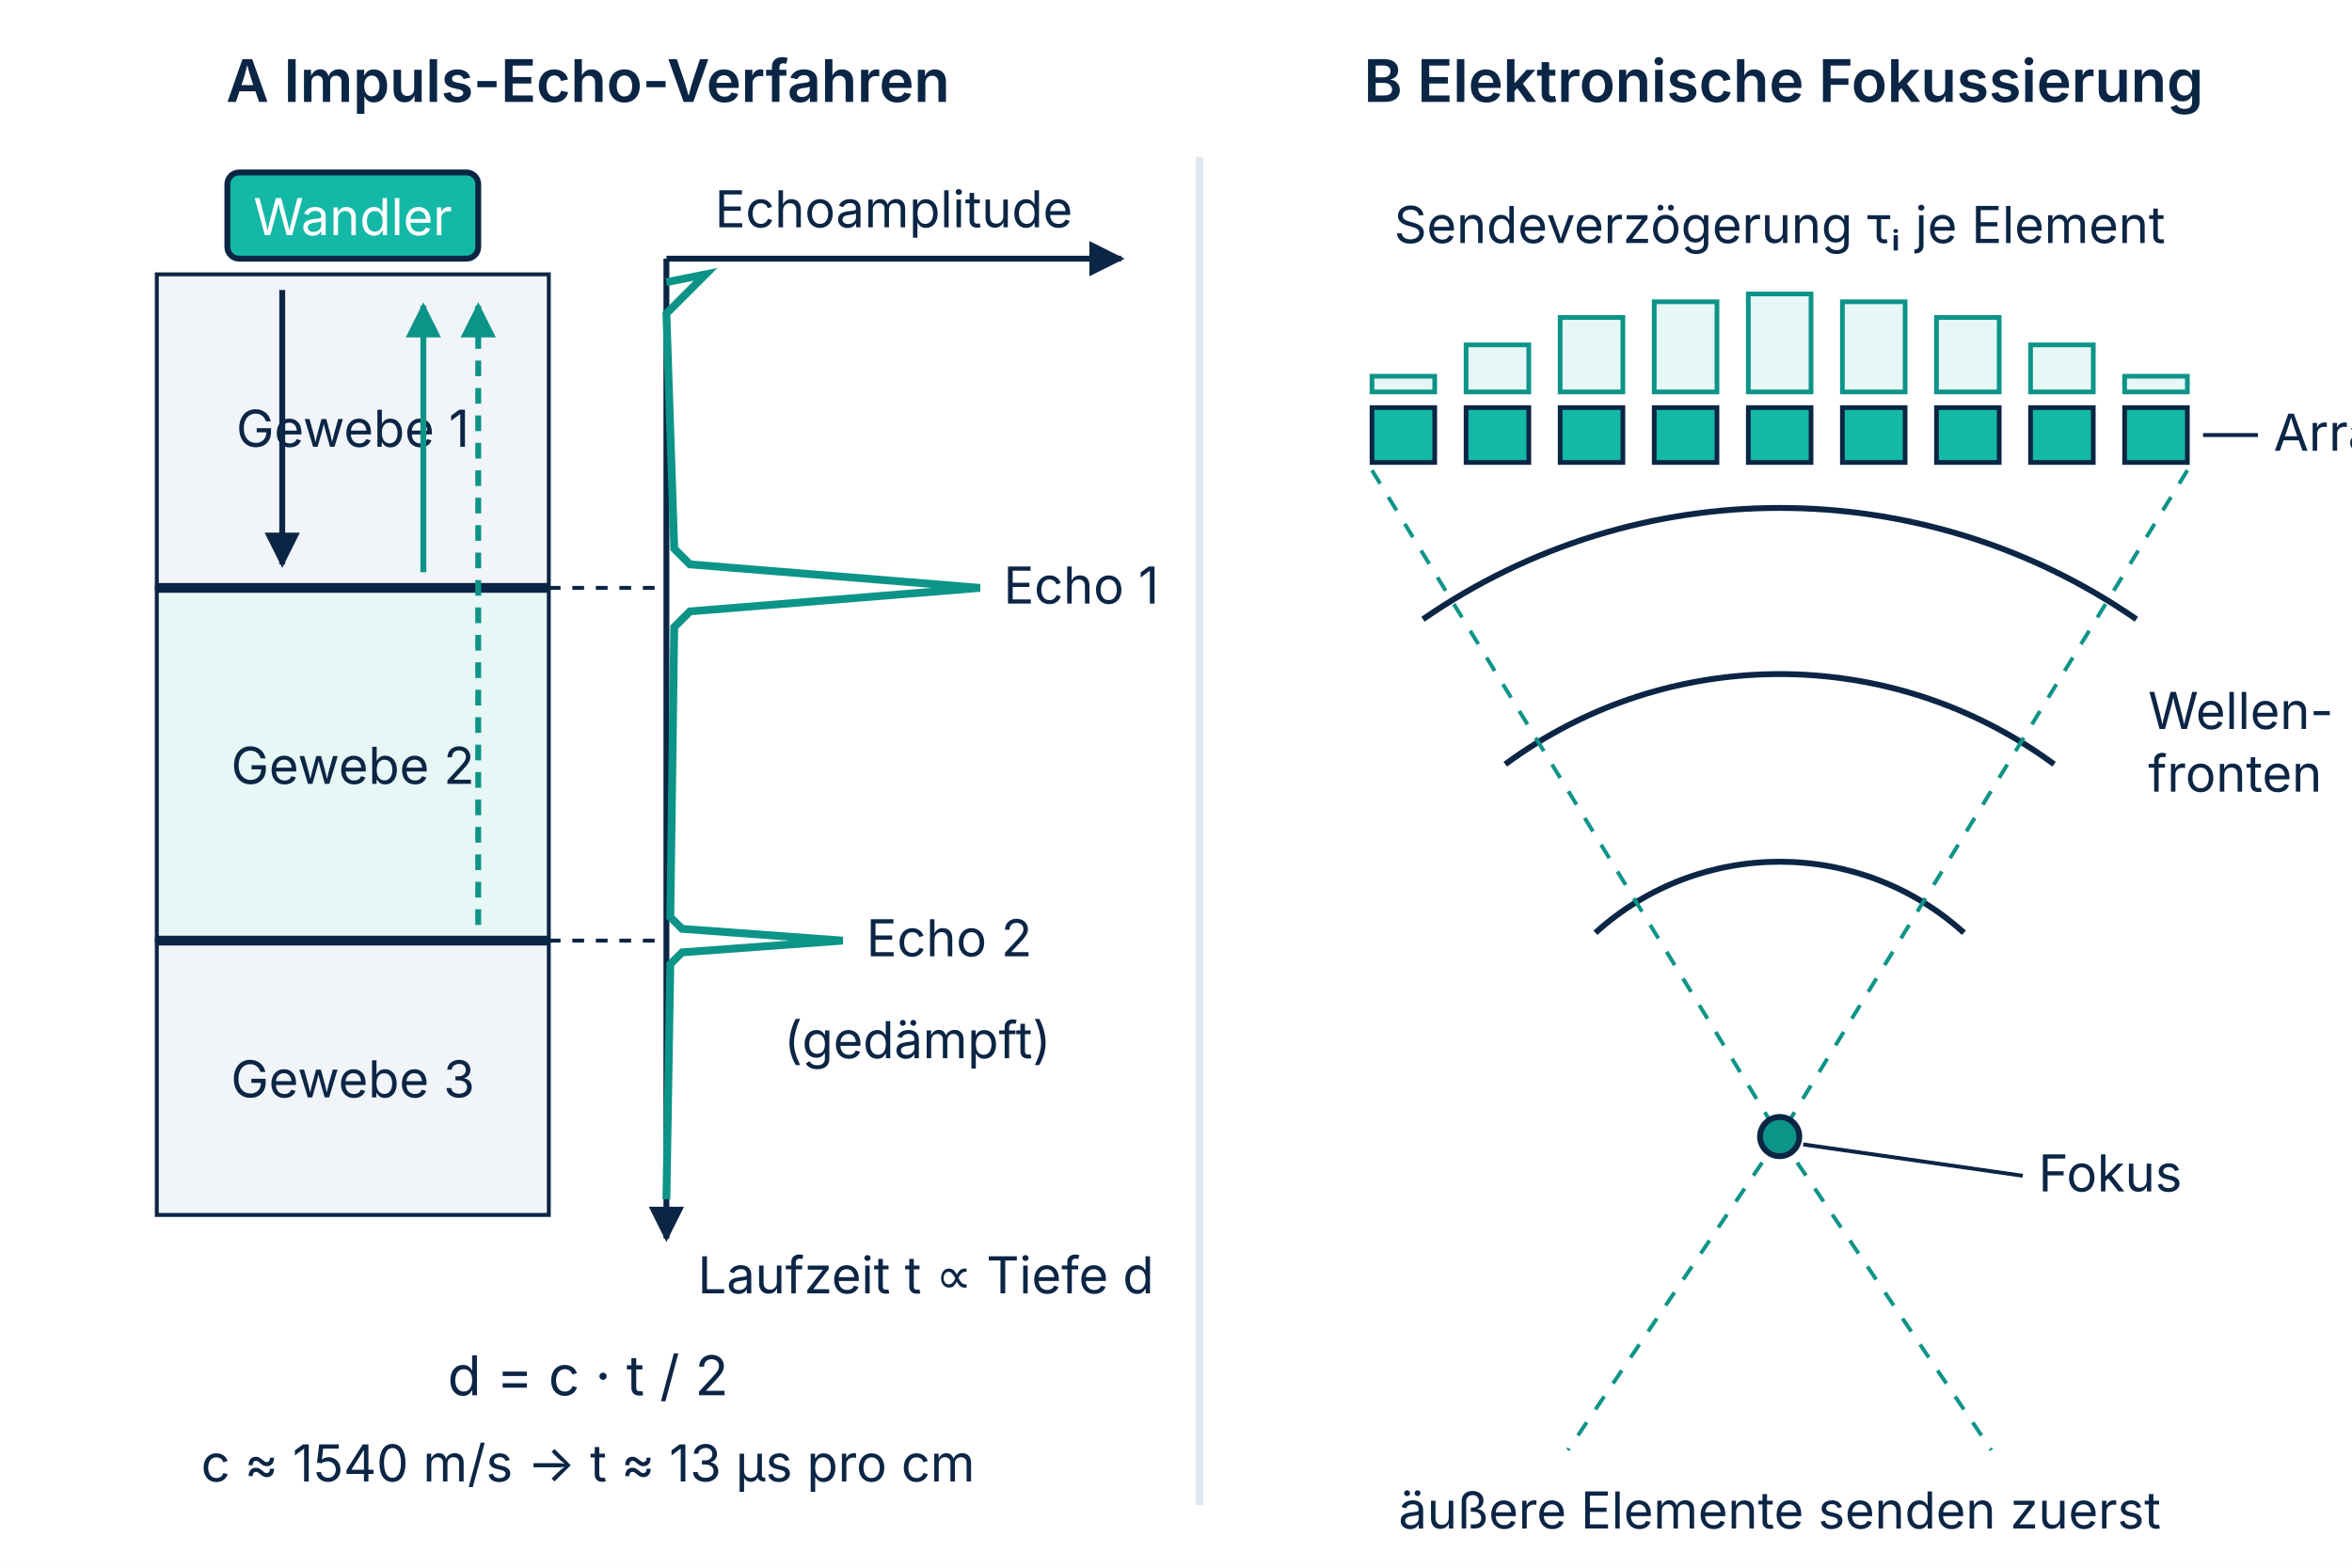
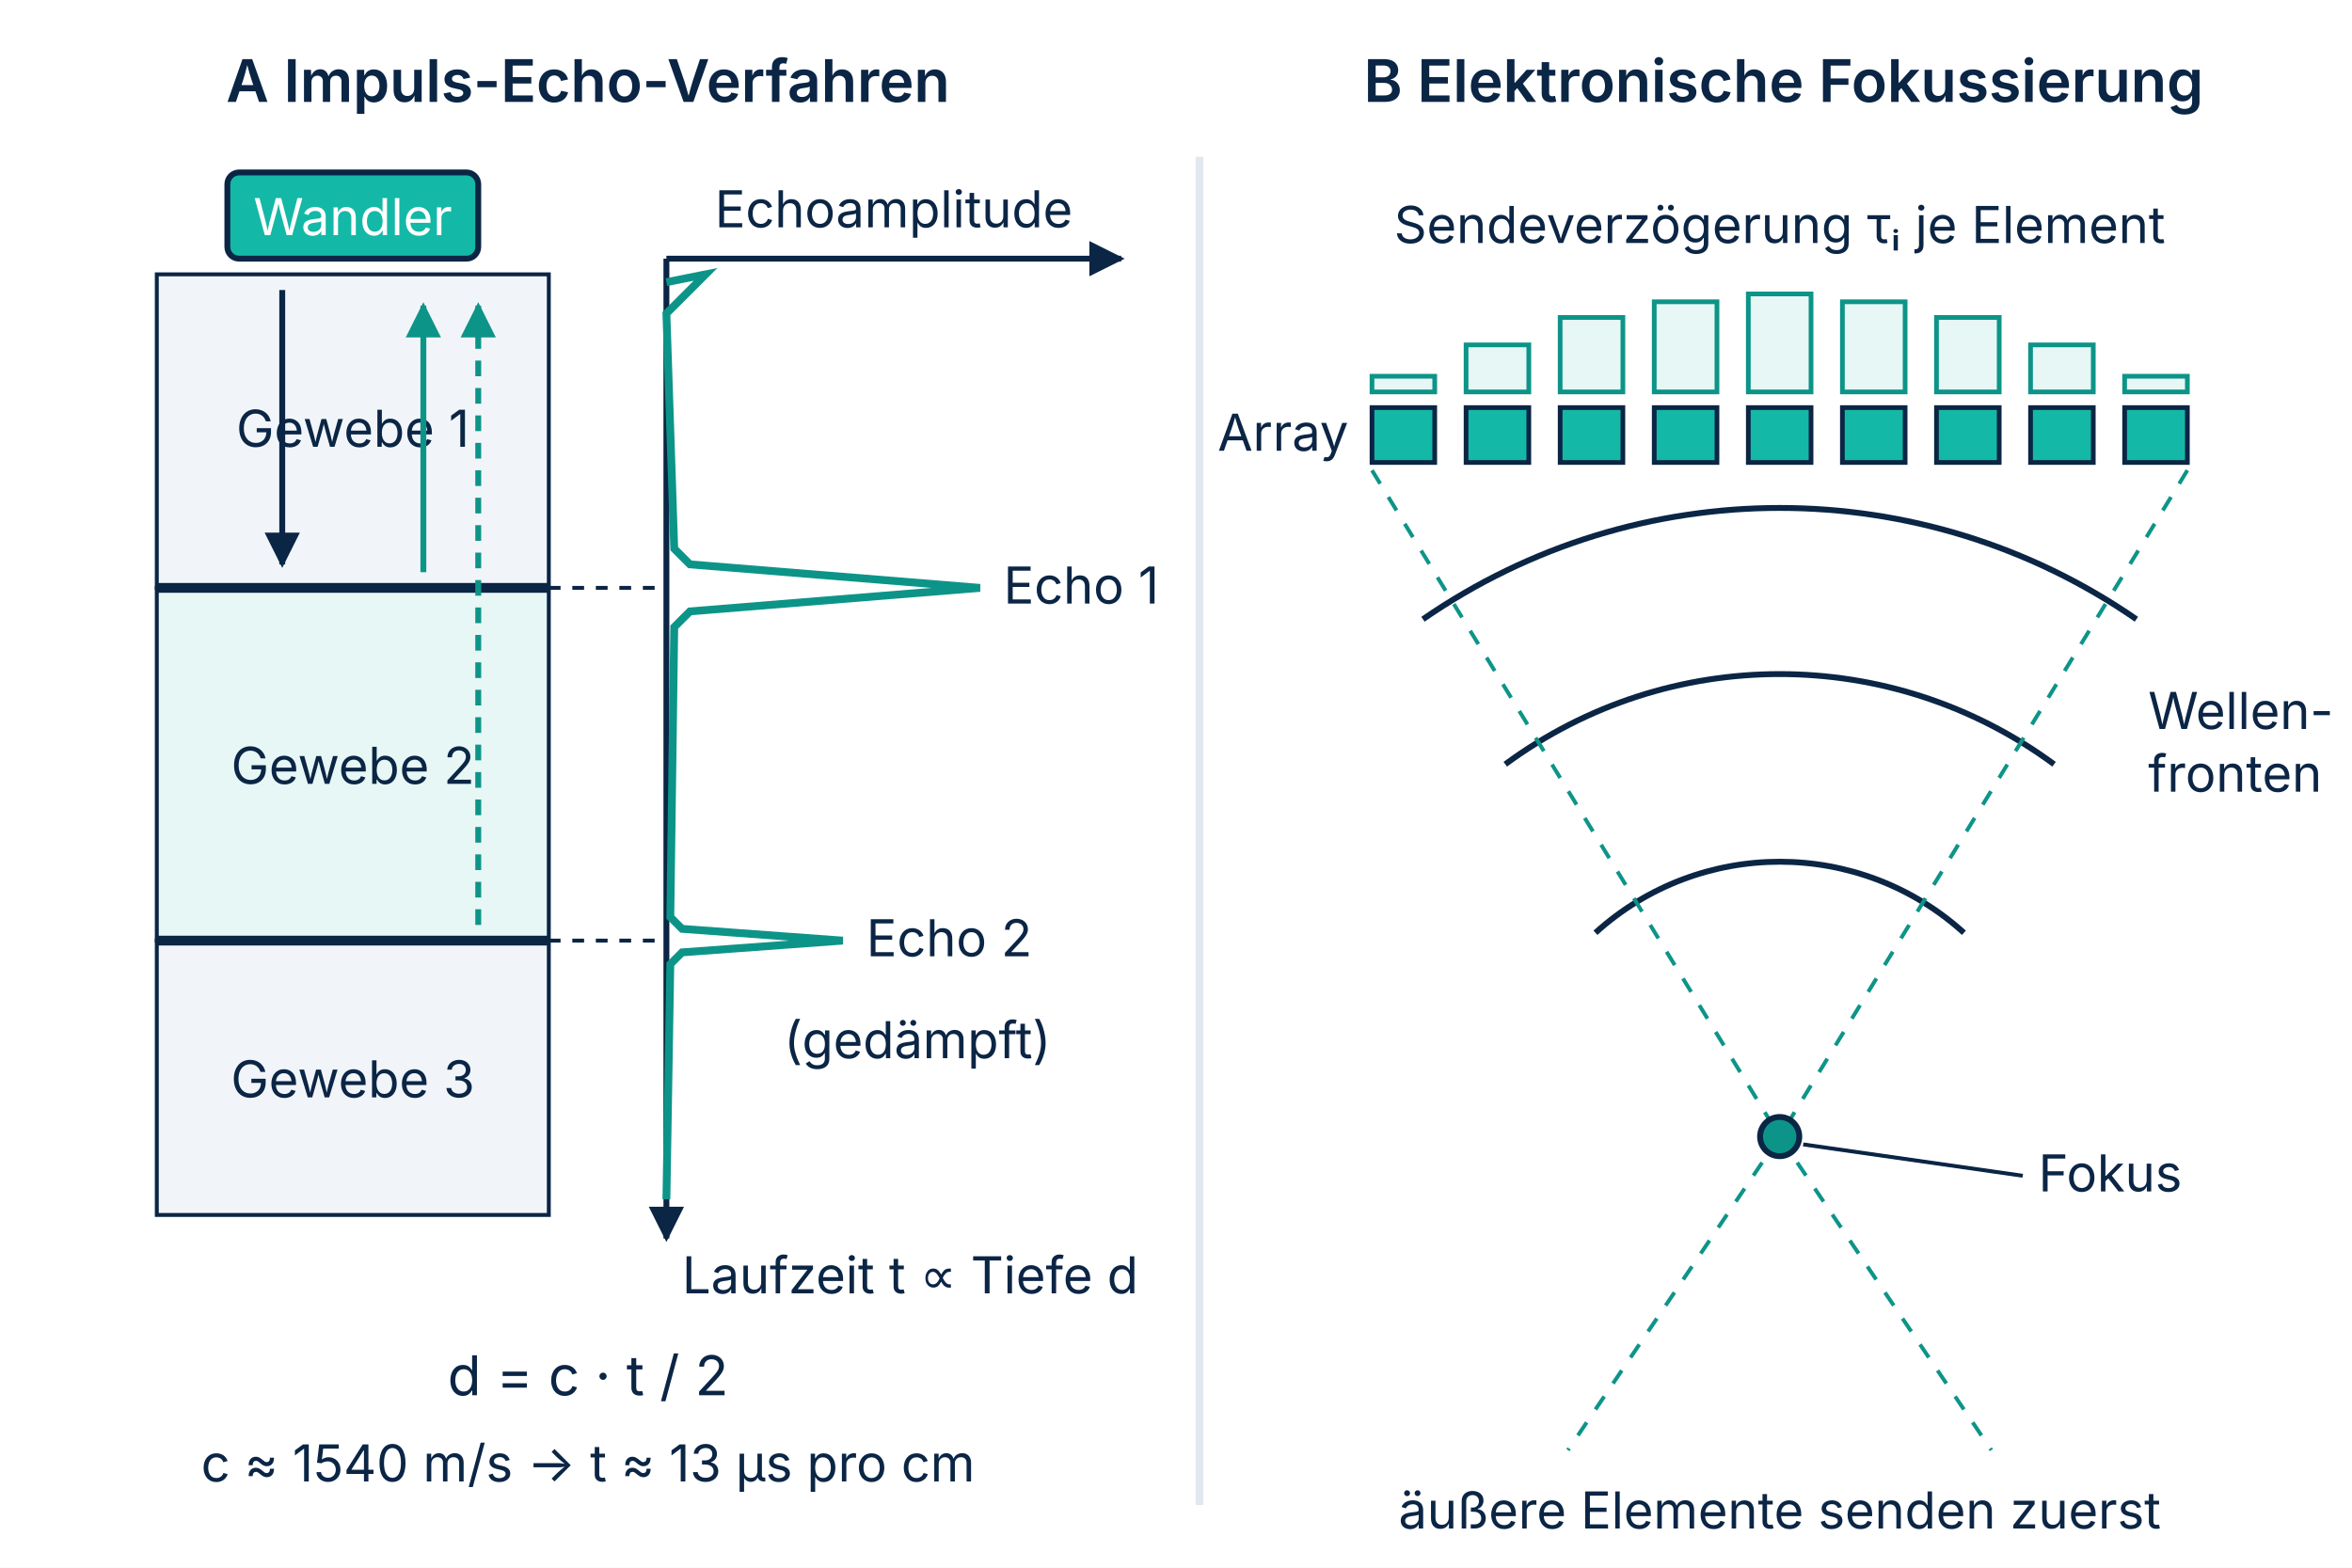
<svg xmlns="http://www.w3.org/2000/svg" viewBox="0 0 600 400" width="600" height="400" font-family="Inter, Arial, sans-serif">
  <defs>
    <marker id="pf" viewBox="0 0 10 10" refX="9" refY="5" markerWidth="6" markerHeight="6" orient="auto">
      <path d="M0,0 L10,5 L0,10 z" fill="#0b2545" />
    </marker>
    <marker id="pt" viewBox="0 0 10 10" refX="9" refY="5" markerWidth="6" markerHeight="6" orient="auto">
      <path d="M0,0 L10,5 L0,10 z" fill="#0d9488" />
    </marker>
  </defs>
  <rect x="0" y="0" width="600" height="400" fill="#ffffff" />
  <text x="150" y="26" font-size="15" font-weight="600" fill="#0b2545" text-anchor="middle">A  Impuls-Echo-Verfahren</text>
  <rect x="58" y="44" width="64" height="22" rx="3" fill="#14b8a6" stroke="#0b2545" stroke-width="1.5" />
  <text x="90" y="60" font-size="13" fill="#ffffff" text-anchor="middle">Wandler</text>
  <rect x="40" y="70" width="100" height="80" fill="#f1f5f9" stroke="#0b2545" stroke-width="1" />
  <rect x="40" y="150" width="100" height="90" fill="#e6f7f5" stroke="#0b2545" stroke-width="1" />
  <rect x="40" y="240" width="100" height="70" fill="#f1f5f9" stroke="#0b2545" stroke-width="1" />
  <line x1="40" y1="150" x2="140" y2="150" stroke="#0b2545" stroke-width="2.5" />
  <line x1="40" y1="240" x2="140" y2="240" stroke="#0b2545" stroke-width="2.5" />
  <text x="90" y="114" font-size="13" fill="#0b2545" text-anchor="middle">Gewebe 1</text>
  <text x="90" y="200" font-size="13" fill="#0b2545" text-anchor="middle">Gewebe 2</text>
  <text x="90" y="280" font-size="13" fill="#0b2545" text-anchor="middle">Gewebe 3</text>
  <line x1="72" y1="74" x2="72" y2="144" stroke="#0b2545" stroke-width="1.5" marker-end="url(#pf)" />
  <line x1="108" y1="146" x2="108" y2="78" stroke="#0d9488" stroke-width="1.5" marker-end="url(#pt)" />
  <line x1="122" y1="236" x2="122" y2="78" stroke="#0d9488" stroke-width="1.5" stroke-dasharray="4 3" marker-end="url(#pt)" />
  <line x1="170" y1="66" x2="170" y2="316" stroke="#0b2545" stroke-width="1.5" marker-end="url(#pf)" />
  <line x1="170" y1="66" x2="286" y2="66" stroke="#0b2545" stroke-width="1.5" marker-end="url(#pf)" />
  <text x="228" y="58" font-size="13" fill="#0b2545" text-anchor="middle">Echoamplitude</text>
-   <text x="178" y="330" font-size="13" fill="#0b2545">Laufzeit t ∝ Tiefe d</text>
+   <text x="174" y="330" font-size="13" fill="#0b2545">Laufzeit t ∝ Tiefe d</text>
  <path d="M170,72 L180,70 L170,80 L172,140 L176,144 L250,150 L176,156 L172,160 L171,234 L174,237 L215,240 L174,243 L171,246 L170,306" fill="none" stroke="#0d9488" stroke-width="2" />
  <line x1="140" y1="150" x2="168" y2="150" stroke="#0b2545" stroke-width="1" stroke-dasharray="3 3" />
  <line x1="140" y1="240" x2="168" y2="240" stroke="#0b2545" stroke-width="1" stroke-dasharray="3 3" />
  <text x="256" y="154" font-size="13" fill="#0b2545">Echo 1</text>
  <text x="221" y="244" font-size="13" fill="#0b2545">Echo 2</text>
  <text x="200" y="270" font-size="13" fill="#0b2545">(gedämpft)</text>
  <text x="150" y="356" font-size="14" fill="#0b2545" text-anchor="middle">d = c · t / 2</text>
  <text x="150" y="378" font-size="13" fill="#0b2545" text-anchor="middle">c ≈ 1540 m/s → t ≈ 13 µs pro cm</text>
  <line x1="306" y1="40" x2="306" y2="384" stroke="#e2e8f0" stroke-width="2" />
  <text x="455" y="26" font-size="15" font-weight="600" fill="#0b2545" text-anchor="middle">B  Elektronische Fokussierung</text>
  <g fill="#e6f7f5" stroke="#0d9488" stroke-width="1.2">
    <rect x="350" y="96" width="16" height="4" />
    <rect x="374" y="88" width="16" height="12" />
    <rect x="398" y="81" width="16" height="19" />
    <rect x="422" y="77" width="16" height="23" />
    <rect x="446" y="75" width="16" height="25" />
    <rect x="470" y="77" width="16" height="23" />
    <rect x="494" y="81" width="16" height="19" />
    <rect x="518" y="88" width="16" height="12" />
    <rect x="542" y="96" width="16" height="4" />
  </g>
  <text x="454" y="62" font-size="13" fill="#0b2545" text-anchor="middle">Sendeverzögerung τᵢ je Element</text>
  <g fill="#14b8a6" stroke="#0b2545" stroke-width="1.2">
    <rect x="350" y="104" width="16" height="14" />
    <rect x="374" y="104" width="16" height="14" />
    <rect x="398" y="104" width="16" height="14" />
    <rect x="422" y="104" width="16" height="14" />
    <rect x="446" y="104" width="16" height="14" />
    <rect x="470" y="104" width="16" height="14" />
    <rect x="494" y="104" width="16" height="14" />
    <rect x="518" y="104" width="16" height="14" />
    <rect x="542" y="104" width="16" height="14" />
  </g>
-   <line x1="562" y1="111" x2="576" y2="111" stroke="#0b2545" stroke-width="1" />
-   <text x="580" y="115" font-size="13" fill="#0b2545">Array</text>
+   <text x="344" y="115" font-size="13" fill="#0b2545" text-anchor="end">Array</text>
  <g fill="none" stroke="#0b2545" stroke-width="1.5">
    <path d="M363,158 A160,160 0 0 1 545,158" />
    <path d="M384,195 A118,118 0 0 1 524,195" />
    <path d="M407,238 A70,70 0 0 1 501,238" />
  </g>
  <g stroke="#0d9488" stroke-width="1" stroke-dasharray="4 4">
    <line x1="350" y1="120" x2="454" y2="290" />
    <line x1="558" y1="120" x2="454" y2="290" />
    <line x1="454" y1="290" x2="400" y2="370" />
    <line x1="454" y1="290" x2="508" y2="370" />
  </g>
  <circle cx="454" cy="290" r="5" fill="#0d9488" stroke="#0b2545" stroke-width="1.5" />
  <line x1="460" y1="292" x2="516" y2="300" stroke="#0b2545" stroke-width="1" />
  <text x="520" y="304" font-size="13" fill="#0b2545">Fokus</text>
  <text x="548" y="186" font-size="13" fill="#0b2545">Wellen-</text>
  <text x="548" y="202" font-size="13" fill="#0b2545">fronten</text>
  <text x="454" y="390" font-size="13" fill="#0b2545" text-anchor="middle">äußere Elemente senden zuerst</text>
</svg>
